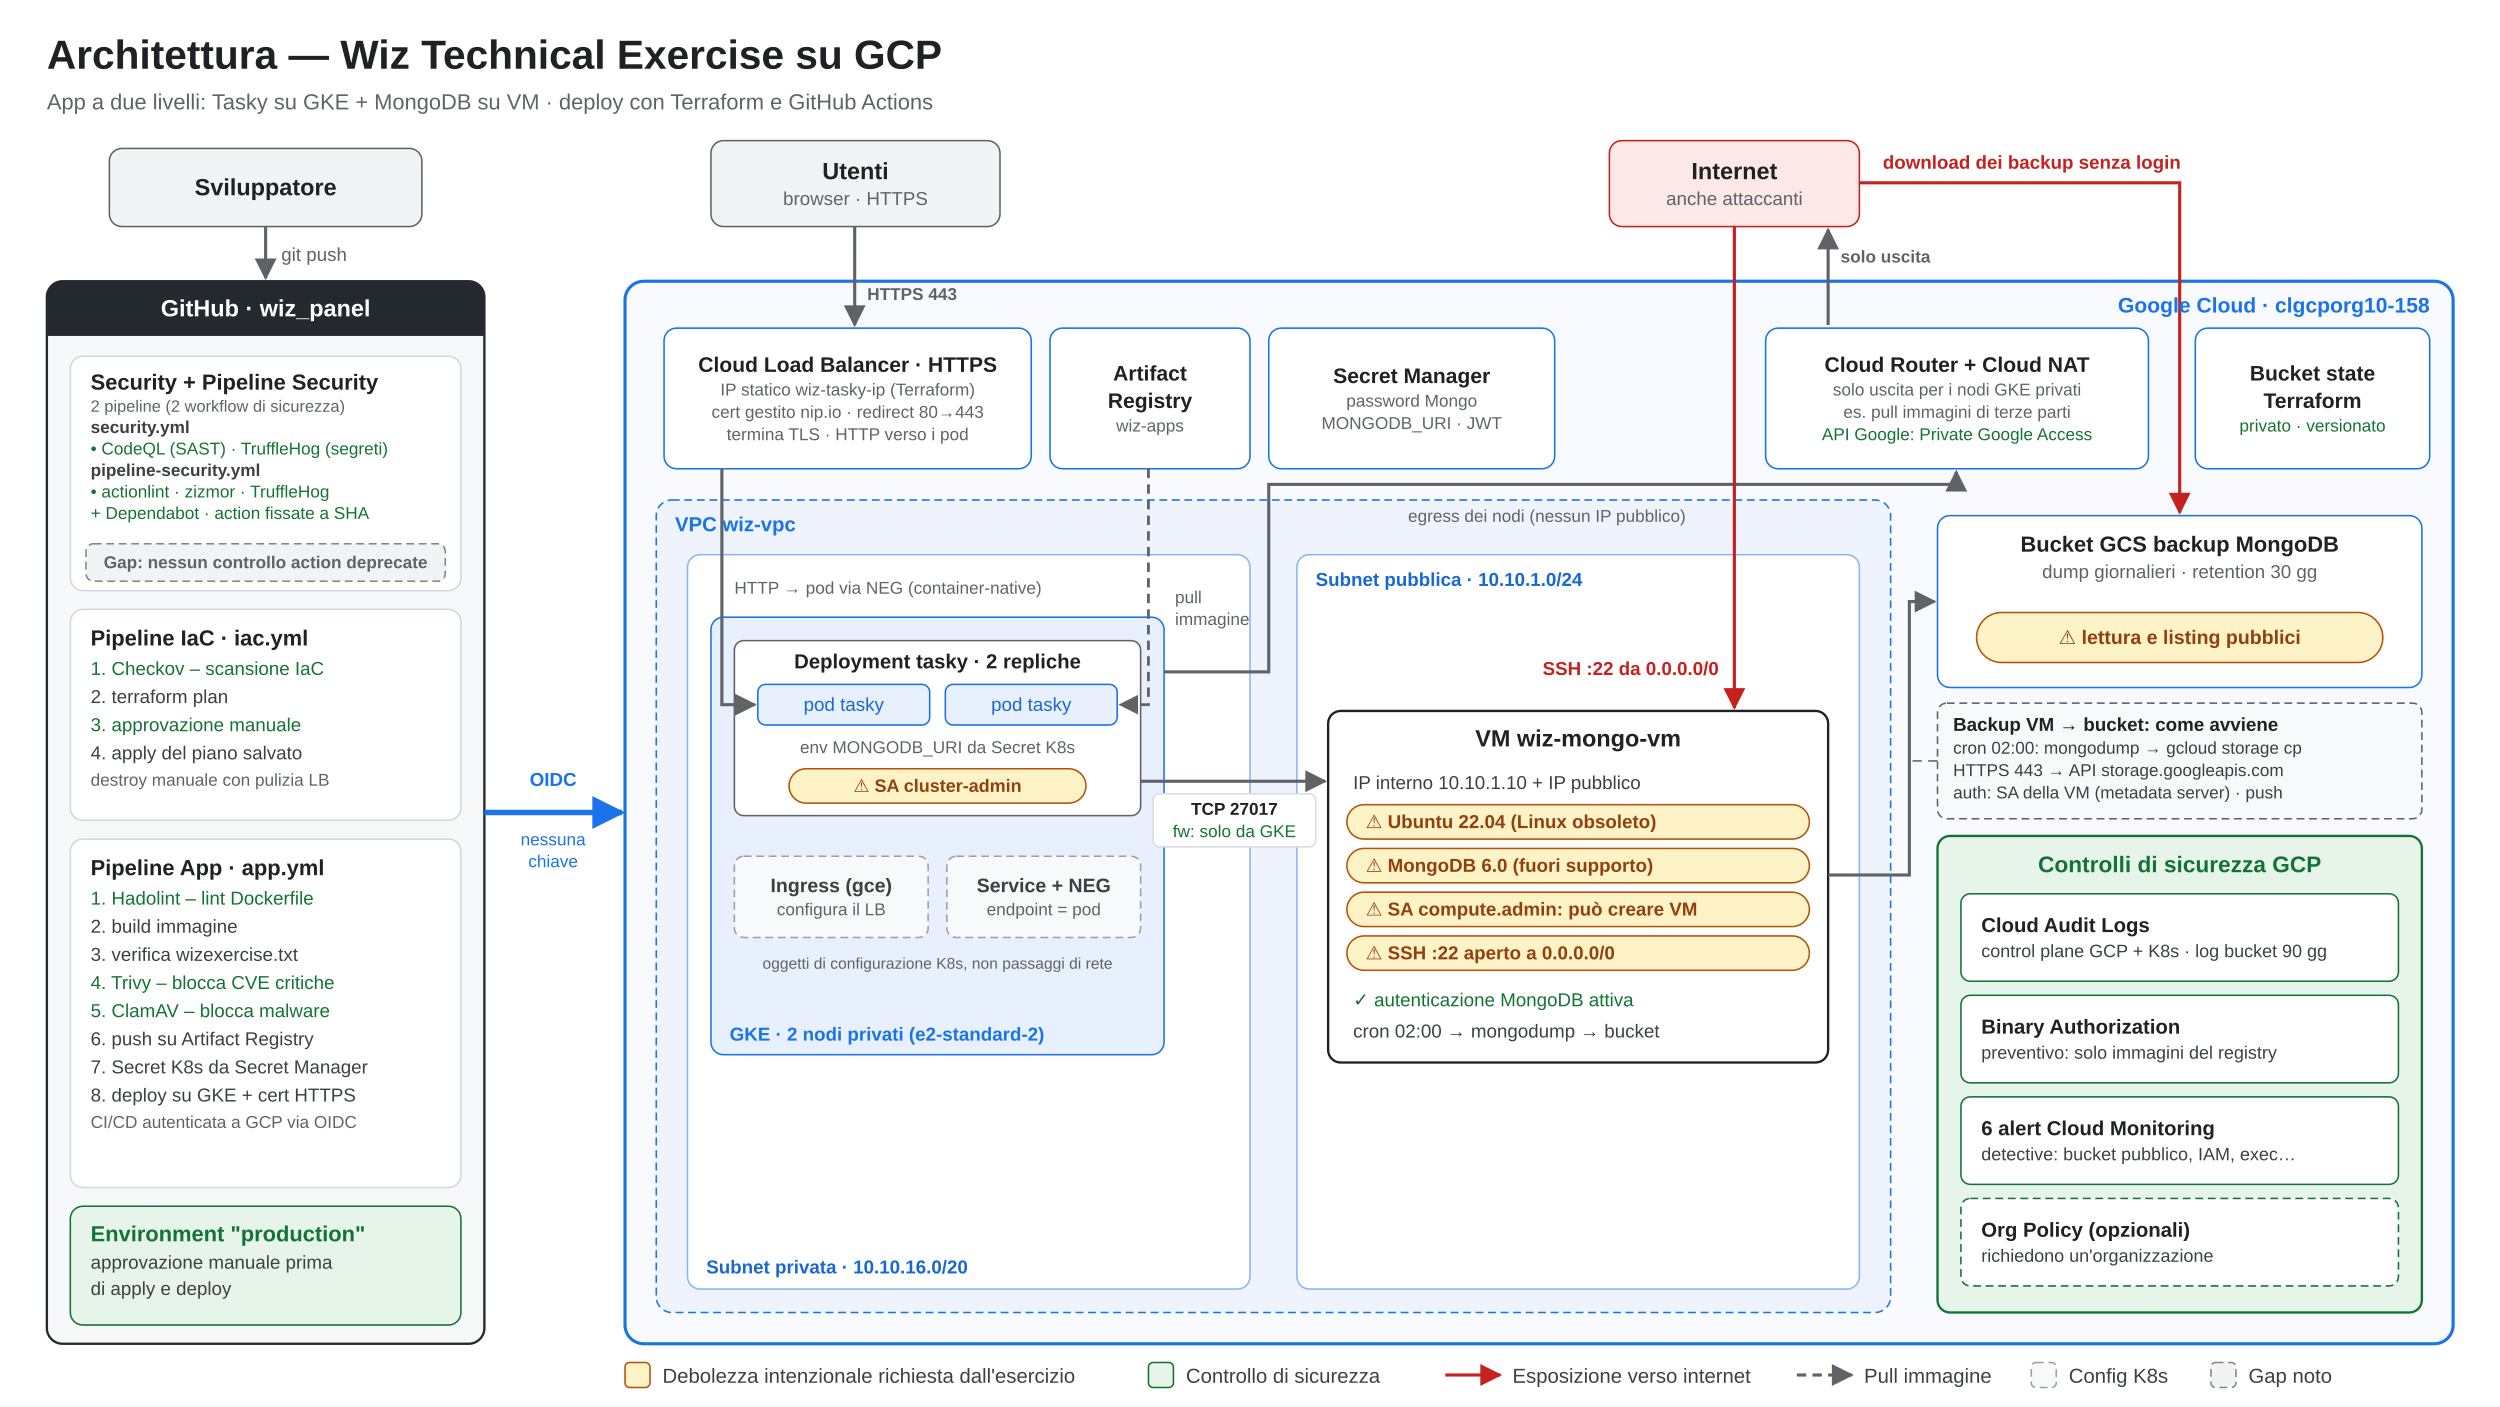
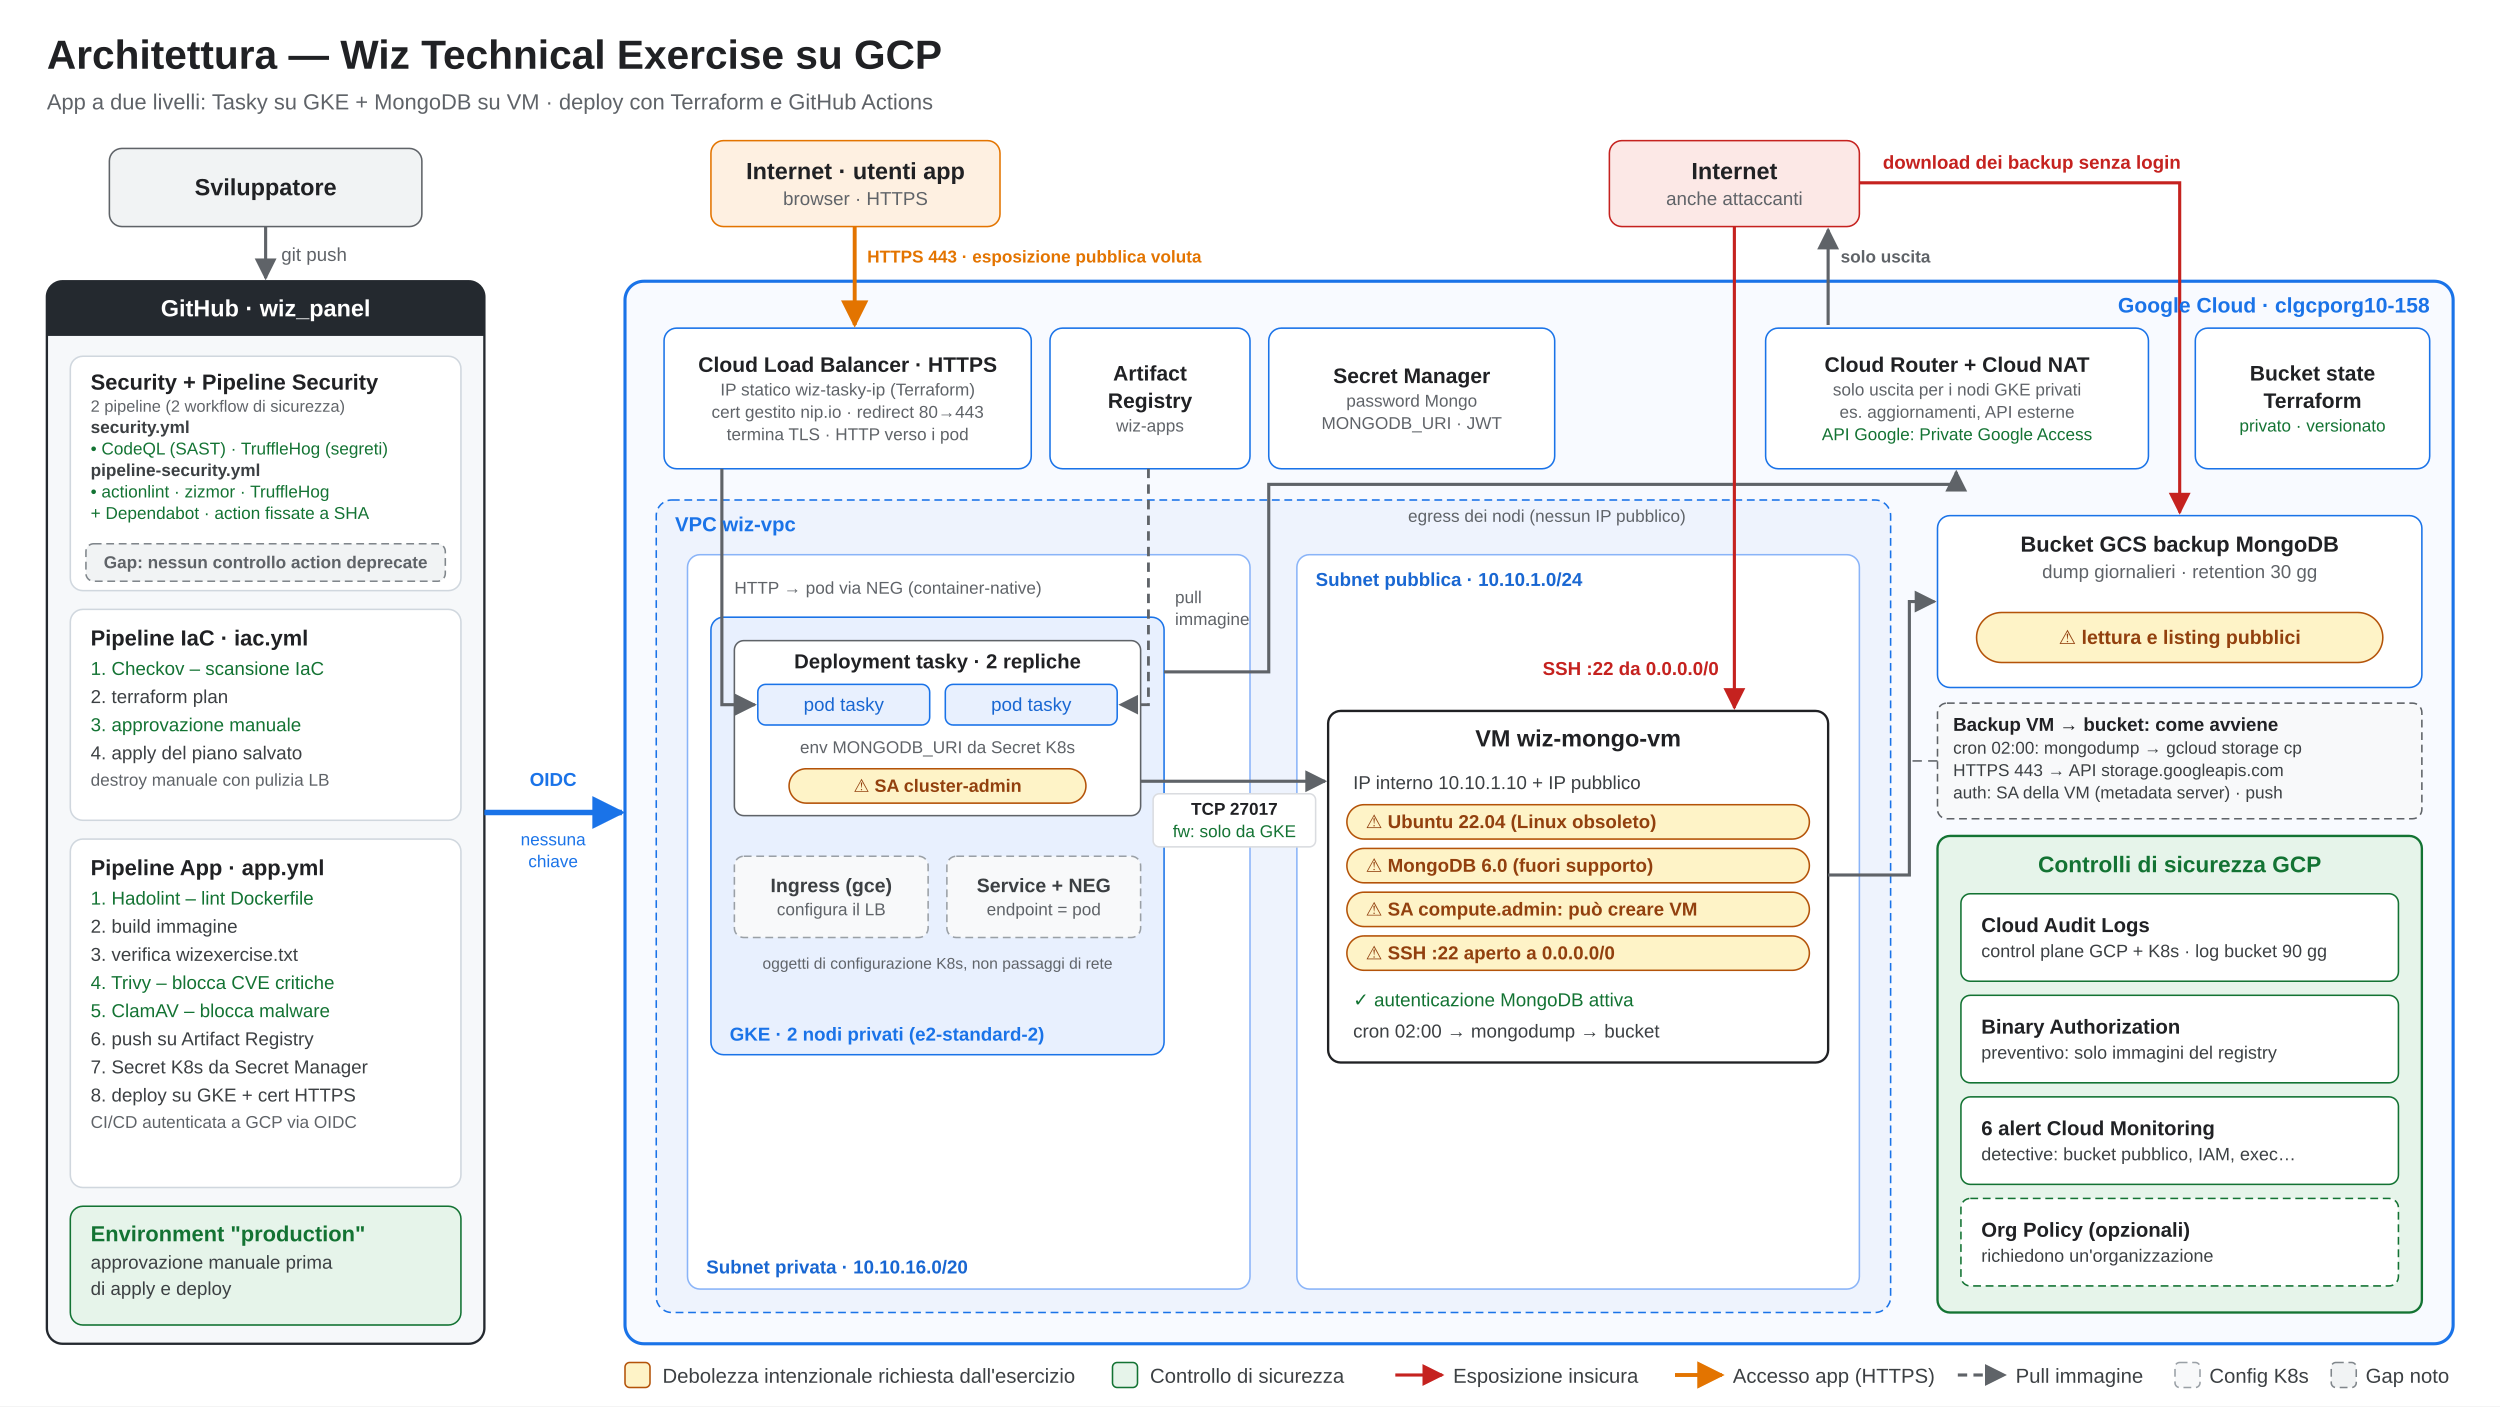
<svg xmlns="http://www.w3.org/2000/svg" viewBox="0 0 1600 900" width="1600" height="900" font-family="Segoe UI, Arial, sans-serif">
  <defs>
    <marker id="arr" viewBox="0 0 10 10" refX="9" refY="5" markerWidth="7" markerHeight="7" orient="auto-start-reverse">
      <path d="M0,0 L10,5 L0,10 z" fill="#5F6368" />
    </marker>
    <marker id="arrRed" viewBox="0 0 10 10" refX="9" refY="5" markerWidth="7" markerHeight="7" orient="auto-start-reverse">
      <path d="M0,0 L10,5 L0,10 z" fill="#C5221F" />
    </marker>
    <marker id="arrBlue" viewBox="0 0 10 10" refX="9" refY="5" markerWidth="6" markerHeight="6" orient="auto-start-reverse">
      <path d="M0,0 L10,5 L0,10 z" fill="#1A73E8" />
    </marker>
+     <marker id="arrOrg" viewBox="0 0 10 10" refX="9" refY="5" markerWidth="7" markerHeight="7" orient="auto-start-reverse">
+       <path d="M0,0 L10,5 L0,10 z" fill="#E37400" />
+     </marker>
  </defs>
  <rect x="0" y="0" width="1600" height="900" fill="#FFFFFF" />
  <rect x="70" y="95" width="200" height="50" rx="8" fill="#F1F3F4" stroke="#5F6368" stroke-width="1" />
  <text x="170" y="124.95" font-size="15" font-weight="700" fill="#202124" text-anchor="middle">Sviluppatore</text>
-   <rect x="455" y="90" width="185" height="55" rx="8" fill="#F1F3F4" stroke="#5F6368" stroke-width="1" />
-   <text x="547.5" y="114.65" font-size="15" font-weight="700" fill="#202124" text-anchor="middle">Utenti</text>
+   <rect x="455" y="90" width="185" height="55" rx="8" fill="#FEF0E1" stroke="#E37400" stroke-width="1" />
+   <text x="547.5" y="114.65" font-size="15" font-weight="700" fill="#202124" text-anchor="middle">Internet · utenti app</text>
  <text x="547.5" y="131.21" font-size="12" fill="#5F6368" text-anchor="middle">browser · HTTPS</text>
  <rect x="1030" y="90" width="160" height="55" rx="8" fill="#FCE8E6" stroke="#C5221F" stroke-width="1" />
  <text x="1110" y="114.65" font-size="15" font-weight="700" fill="#202124" text-anchor="middle">Internet</text>
  <text x="1110" y="131.21" font-size="12" fill="#5F6368" text-anchor="middle">anche attaccanti</text>
  <rect x="30" y="180" width="280" height="680" rx="10" fill="#F6F8FA" stroke="#24292F" stroke-width="1.5" />
  <path d="M40,180 H300 A10,10 0 0 1 310,190 V215 H30 V190 A10,10 0 0 1 40,180 Z" fill="#24292F" />
  <text x="170" y="202.45" font-size="15" font-weight="700" fill="#FFFFFF" text-anchor="middle">GitHub · wiz_panel</text>
  <rect x="45" y="228" width="250" height="150" rx="8" fill="#FFFFFF" stroke="#D0D7DE" stroke-width="1" />
  <text x="58" y="249.37" font-size="14" font-weight="700" fill="#202124">Security + Pipeline Security</text>
  <text x="58" y="263.53" font-size="10.5" fill="#5F6368">2 pipeline (2 workflow di sicurezza)</text>
  <text x="58" y="277.13" font-size="11" font-weight="700" fill="#3C4043">security.yml</text>
  <text x="58" y="290.88" font-size="11" fill="#137333">• CodeQL (SAST) · TruffleHog (segreti)</text>
  <text x="58" y="304.63" font-size="11" font-weight="700" fill="#3C4043">pipeline-security.yml</text>
  <text x="58" y="318.38" font-size="11" fill="#137333">• actionlint · zizmor · TruffleHog</text>
  <text x="58" y="332.13" font-size="11" fill="#137333">+ Dependabot · action fissate a SHA</text>
  <rect x="55" y="348" width="230" height="24" rx="5" fill="#F1F3F4" stroke="#80868B" stroke-width="1" stroke-dasharray="5 3" />
  <text x="170" y="363.63" font-size="11" font-weight="700" fill="#5F6368" text-anchor="middle">Gap: nessun controllo action deprecate</text>
  <rect x="45" y="390" width="250" height="135" rx="8" fill="#FFFFFF" stroke="#D0D7DE" stroke-width="1" />
  <text x="58" y="413.12" font-size="14" font-weight="700" fill="#202124">Pipeline IaC · iac.yml</text>
  <text x="58" y="431.96" font-size="12" fill="#137333">1. Checkov – scansione IaC</text>
  <text x="58" y="449.96" font-size="12" fill="#3C4043">2. terraform plan</text>
  <text x="58" y="467.96" font-size="12" fill="#137333">3. approvazione manuale</text>
  <text x="58" y="485.96" font-size="12" fill="#3C4043">4. apply del piano salvato</text>
  <text x="58" y="502.88" font-size="11" fill="#5F6368">destroy manuale con pulizia LB</text>
  <rect x="45" y="537" width="250" height="223" rx="8" fill="#FFFFFF" stroke="#D0D7DE" stroke-width="1" />
  <text x="58" y="560.12" font-size="14" font-weight="700" fill="#202124">Pipeline App · app.yml</text>
  <text x="58" y="578.96" font-size="12" fill="#137333">1. Hadolint – lint Dockerfile</text>
  <text x="58" y="596.96" font-size="12" fill="#3C4043">2. build immagine</text>
  <text x="58" y="614.96" font-size="12" fill="#3C4043">3. verifica wizexercise.txt</text>
  <text x="58" y="632.96" font-size="12" fill="#137333">4. Trivy – blocca CVE critiche</text>
  <text x="58" y="650.96" font-size="12" fill="#137333">5. ClamAV – blocca malware</text>
  <text x="58" y="668.96" font-size="12" fill="#3C4043">6. push su Artifact Registry</text>
  <text x="58" y="686.96" font-size="12" fill="#3C4043">7. Secret K8s da Secret Manager</text>
  <text x="58" y="704.96" font-size="12" fill="#3C4043">8. deploy su GKE + cert HTTPS</text>
  <text x="58" y="721.88" font-size="11" fill="#5F6368">CI/CD autenticata a GCP via OIDC</text>
  <rect x="45" y="772" width="250" height="76" rx="8" fill="#E6F4EA" stroke="#137333" stroke-width="1" />
  <text x="58" y="794.42" font-size="14" font-weight="700" fill="#137333">Environment "production"</text>
  <text x="58" y="811.96" font-size="12" fill="#3C4043">approvazione manuale prima</text>
  <text x="58" y="828.76" font-size="12" fill="#3C4043">di apply e deploy</text>
  <rect x="400" y="180" width="1170" height="680" rx="12" fill="#F8FAFF" stroke="#1A73E8" stroke-width="2" />
  <rect x="425" y="210" width="235" height="90" rx="8" fill="#FFFFFF" stroke="#1A73E8" stroke-width="1" />
  <text x="542.5" y="238.01" font-size="13.5" font-weight="700" fill="#202124" text-anchor="middle">Cloud Load Balancer · HTTPS</text>
  <text x="542.5" y="253.11" font-size="11" fill="#5F6368" text-anchor="middle">IP statico wiz-tasky-ip (Terraform)</text>
  <text x="542.5" y="267.41" font-size="11" fill="#5F6368" text-anchor="middle">cert gestito nip.io · redirect 80→443</text>
  <text x="542.5" y="281.71" font-size="11" fill="#5F6368" text-anchor="middle">termina TLS · HTTP verso i pod</text>
  <rect x="672" y="210" width="128" height="90" rx="8" fill="#FFFFFF" stroke="#1A73E8" stroke-width="1" />
  <text x="736" y="243.53" font-size="13.5" font-weight="700" fill="#202124" text-anchor="middle">Artifact</text>
  <text x="736" y="261.08" font-size="13.5" font-weight="700" fill="#202124" text-anchor="middle">Registry</text>
  <text x="736" y="276.18" font-size="11" fill="#5F6368" text-anchor="middle">wiz-apps</text>
  <rect x="812" y="210" width="183" height="90" rx="8" fill="#FFFFFF" stroke="#1A73E8" stroke-width="1" />
  <text x="903.5" y="245.16" font-size="13.5" font-weight="700" fill="#202124" text-anchor="middle">Secret Manager</text>
  <text x="903.5" y="260.26" font-size="11" fill="#5F6368" text-anchor="middle">password Mongo</text>
  <text x="903.5" y="274.56" font-size="11" fill="#5F6368" text-anchor="middle">MONGODB_URI · JWT</text>
  <rect x="1130" y="210" width="245" height="90" rx="8" fill="#FFFFFF" stroke="#1A73E8" stroke-width="1" />
  <text x="1252.5" y="238.01" font-size="13.5" font-weight="700" fill="#202124" text-anchor="middle">Cloud Router + Cloud NAT</text>
  <text x="1252.5" y="253.11" font-size="11" fill="#5F6368" text-anchor="middle">solo uscita per i nodi GKE privati</text>
-   <text x="1252.5" y="267.41" font-size="11" fill="#5F6368" text-anchor="middle">es. pull immagini di terze parti</text>
+   <text x="1252.5" y="267.41" font-size="11" fill="#5F6368" text-anchor="middle">es. aggiornamenti, API esterne</text>
  <text x="1252.5" y="281.71" font-size="11" fill="#137333" text-anchor="middle">API Google: Private Google Access</text>
  <rect x="1405" y="210" width="150" height="90" rx="8" fill="#FFFFFF" stroke="#1A73E8" stroke-width="1" />
  <text x="1480" y="243.53" font-size="13.5" font-weight="700" fill="#202124" text-anchor="middle">Bucket state</text>
  <text x="1480" y="261.08" font-size="13.5" font-weight="700" fill="#202124" text-anchor="middle">Terraform</text>
  <text x="1480" y="276.18" font-size="11" fill="#137333" text-anchor="middle">privato · versionato</text>
  <rect x="420" y="320" width="790" height="520" rx="10" fill="#EEF3FD" stroke="#1A73E8" stroke-width="1" stroke-dasharray="5 3" />
  <rect x="440" y="355" width="360" height="470" rx="8" fill="#FFFFFF" stroke="#8AB4F8" stroke-width="1" />
  <rect x="455" y="395" width="290" height="280" rx="8" fill="#E8F0FE" stroke="#1A73E8" stroke-width="1" />
  <rect x="470" y="410" width="260" height="112" rx="6" fill="#FFFFFF" stroke="#5F6368" stroke-width="1" />
  <text x="600" y="427.74" font-size="13" font-weight="700" fill="#202124" text-anchor="middle">Deployment tasky · 2 repliche</text>
  <rect x="485" y="438" width="110" height="26" rx="5" fill="#E8F0FE" stroke="#1A73E8" stroke-width="1" />
  <text x="540" y="454.96" font-size="12" fill="#1967D2" text-anchor="middle">pod tasky</text>
  <rect x="605" y="438" width="110" height="26" rx="5" fill="#E8F0FE" stroke="#1A73E8" stroke-width="1" />
  <text x="660" y="454.96" font-size="12" fill="#1967D2" text-anchor="middle">pod tasky</text>
  <rect x="505" y="492" width="190" height="22" rx="11" fill="#FEF3C7" stroke="#B45309" stroke-width="1" />
  <text x="600" y="506.8" font-size="11.5" font-weight="700" fill="#92400E" text-anchor="middle">⚠ SA cluster-admin</text>
  <rect x="470" y="548" width="124" height="52" rx="6" fill="#F8F9FA" stroke="#9AA0A6" stroke-width="1" stroke-dasharray="5 3" />
  <text x="532" y="570.98" font-size="12.5" font-weight="700" fill="#3C4043" text-anchor="middle">Ingress (gce)</text>
  <text x="532" y="585.76" font-size="11" fill="#5F6368" text-anchor="middle">configura il LB</text>
  <rect x="606" y="548" width="124" height="52" rx="6" fill="#F8F9FA" stroke="#9AA0A6" stroke-width="1" stroke-dasharray="5 3" />
  <text x="668" y="570.98" font-size="12.5" font-weight="700" fill="#3C4043" text-anchor="middle">Service + NEG</text>
  <text x="668" y="585.76" font-size="11" fill="#5F6368" text-anchor="middle">endpoint = pod</text>
  <rect x="830" y="355" width="360" height="470" rx="8" fill="#FFFFFF" stroke="#8AB4F8" stroke-width="1" />
  <rect x="850" y="455" width="320" height="225" rx="8" fill="#FFFFFF" stroke="#202124" stroke-width="1.5" />
  <text x="1010" y="477.7" font-size="15" font-weight="700" fill="#202124" text-anchor="middle">VM wiz-mongo-vm</text>
  <rect x="862" y="515" width="296" height="22" rx="11" fill="#FEF3C7" stroke="#B45309" stroke-width="1" />
  <text x="874" y="529.96" font-size="12" font-weight="700" fill="#92400E">⚠ Ubuntu 22.04 (Linux obsoleto)</text>
  <rect x="862" y="543" width="296" height="22" rx="11" fill="#FEF3C7" stroke="#B45309" stroke-width="1" />
  <text x="874" y="557.96" font-size="12" font-weight="700" fill="#92400E">⚠ MongoDB 6.0 (fuori supporto)</text>
  <rect x="862" y="571" width="296" height="22" rx="11" fill="#FEF3C7" stroke="#B45309" stroke-width="1" />
  <text x="874" y="585.96" font-size="12" font-weight="700" fill="#92400E">⚠ SA compute.admin: può creare VM</text>
  <rect x="862" y="599" width="296" height="22" rx="11" fill="#FEF3C7" stroke="#B45309" stroke-width="1" />
  <text x="874" y="613.96" font-size="12" font-weight="700" fill="#92400E">⚠ SSH :22 aperto a 0.0.0.0/0</text>
  <rect x="1240" y="330" width="310" height="110" rx="8" fill="#FFFFFF" stroke="#1A73E8" stroke-width="1" />
  <text x="1395" y="353.07" font-size="14" font-weight="700" fill="#202124" text-anchor="middle">Bucket GCS backup MongoDB</text>
  <text x="1395" y="369.96" font-size="12" fill="#5F6368" text-anchor="middle">dump giornalieri · retention 30 gg</text>
  <rect x="1265" y="392" width="260" height="32" rx="16" fill="#FEF3C7" stroke="#B45309" stroke-width="1" />
  <text x="1395" y="412.13" font-size="12.5" font-weight="700" fill="#92400E" text-anchor="middle">⚠ lettura e listing pubblici</text>
  <rect x="1240" y="450" width="310" height="74" rx="6" fill="#F8F9FA" stroke="#5F6368" stroke-width="1" stroke-dasharray="5 3" />
  <text x="1250" y="467.76" font-size="12" font-weight="700" fill="#202124">Backup VM → bucket: come avviene</text>
  <text x="1250" y="482.38" font-size="11" fill="#3C4043">cron 02:00: mongodump → gcloud storage cp</text>
  <text x="1250" y="496.68" font-size="11" fill="#3C4043">HTTPS 443 → API storage.googleapis.com</text>
  <text x="1250" y="510.98" font-size="11" fill="#3C4043">auth: SA della VM (metadata server) · push</text>
  <rect x="1240" y="535" width="310" height="305" rx="8" fill="#E6F4EA" stroke="#137333" stroke-width="1.5" />
  <text x="1395" y="558.21" font-size="14.5" font-weight="700" fill="#137333" text-anchor="middle">Controlli di sicurezza GCP</text>
  <rect x="1255" y="572" width="280" height="56" rx="6" fill="#FFFFFF" stroke="#137333" stroke-width="1" />
  <text x="1268" y="596.53" font-size="13" font-weight="700" fill="#202124">Cloud Audit Logs</text>
  <text x="1268" y="612.57" font-size="11.5" fill="#3C4043">control plane GCP + K8s · log bucket 90 gg</text>
  <rect x="1255" y="637" width="280" height="56" rx="6" fill="#FFFFFF" stroke="#137333" stroke-width="1" />
  <text x="1268" y="661.53" font-size="13" font-weight="700" fill="#202124">Binary Authorization</text>
  <text x="1268" y="677.57" font-size="11.5" fill="#3C4043">preventivo: solo immagini del registry</text>
  <rect x="1255" y="702" width="280" height="56" rx="6" fill="#FFFFFF" stroke="#137333" stroke-width="1" />
  <text x="1268" y="726.53" font-size="13" font-weight="700" fill="#202124">6 alert Cloud Monitoring</text>
  <text x="1268" y="742.57" font-size="11.5" fill="#3C4043">detective: bucket pubblico, IAM, exec…</text>
  <rect x="1255" y="767" width="280" height="56" rx="6" fill="#FFFFFF" stroke="#137333" stroke-width="1" stroke-dasharray="5 3" />
  <text x="1268" y="791.53" font-size="13" font-weight="700" fill="#202124">Org Policy (opzionali)</text>
  <text x="1268" y="807.57" font-size="11.5" fill="#3C4043">richiedono un'organizzazione</text>
  <rect x="400" y="872" width="16" height="16" rx="3" fill="#FEF3C7" stroke="#B45309" stroke-width="1" />
-   <rect x="735" y="872" width="16" height="16" rx="3" fill="#E6F4EA" stroke="#137333" stroke-width="1" />
-   <rect x="1300" y="872" width="16" height="16" rx="3" fill="#F8F9FA" stroke="#9AA0A6" stroke-width="1" stroke-dasharray="5 3" />
-   <rect x="1415" y="872" width="16" height="16" rx="3" fill="#F1F3F4" stroke="#80868B" stroke-width="1" stroke-dasharray="5 3" />
+   <rect x="712" y="872" width="16" height="16" rx="3" fill="#E6F4EA" stroke="#137333" stroke-width="1" />
+   <rect x="1392" y="872" width="16" height="16" rx="3" fill="#F8F9FA" stroke="#9AA0A6" stroke-width="1" stroke-dasharray="5 3" />
+   <rect x="1492" y="872" width="16" height="16" rx="3" fill="#F1F3F4" stroke="#80868B" stroke-width="1" stroke-dasharray="5 3" />
  <line x1="170" y1="145" x2="170" y2="178" stroke="#5F6368" stroke-width="2" marker-end="url(#arr)" />
  <line x1="310" y1="520" x2="398" y2="520" stroke="#1A73E8" stroke-width="3.5" marker-end="url(#arrBlue)" />
-   <line x1="547" y1="145" x2="547" y2="208" stroke="#5F6368" stroke-width="2" marker-end="url(#arr)" />
+   <line x1="547" y1="145" x2="547" y2="208" stroke="#E37400" stroke-width="2.5" marker-end="url(#arrOrg)" />
  <path d="M462,300 L462,451 L483,451" fill="none" stroke="#5F6368" stroke-width="2" marker-end="url(#arr)" />
  <path d="M735,300 L735,451 L717,451" fill="none" stroke="#5F6368" stroke-width="1.8" stroke-dasharray="6 4" marker-end="url(#arr)" />
  <line x1="730" y1="500" x2="848" y2="500" stroke="#5F6368" stroke-width="2" marker-end="url(#arr)" />
  <path d="M745,430 L812,430 L812,310 L1252,310 L1252,302" fill="none" stroke="#5F6368" stroke-width="2" marker-end="url(#arr)" />
  <line x1="1170" y1="208" x2="1170" y2="147" stroke="#5F6368" stroke-width="2" marker-end="url(#arr)" />
  <line x1="1110" y1="145" x2="1110" y2="453" stroke="#C5221F" stroke-width="2" marker-end="url(#arrRed)" />
  <path d="M1190,117 L1395,117 L1395,328" fill="none" stroke="#C5221F" stroke-width="2" marker-end="url(#arrRed)" />
  <path d="M1170,560 L1222,560 L1222,385 L1238,385" fill="none" stroke="#5F6368" stroke-width="2" marker-end="url(#arr)" />
  <line x1="1224" y1="487" x2="1240" y2="487" stroke="#5F6368" stroke-width="1" stroke-dasharray="6 4" />
-   <line x1="925" y1="880" x2="960" y2="880" stroke="#C5221F" stroke-width="2" marker-end="url(#arrRed)" />
-   <line x1="1150" y1="880" x2="1185" y2="880" stroke="#5F6368" stroke-width="2" stroke-dasharray="6 4" marker-end="url(#arr)" />
+   <line x1="893" y1="880" x2="923" y2="880" stroke="#C5221F" stroke-width="2" marker-end="url(#arrRed)" />
+   <line x1="1072" y1="880" x2="1102" y2="880" stroke="#E37400" stroke-width="2.5" marker-end="url(#arrOrg)" />
+   <line x1="1253" y1="880" x2="1283" y2="880" stroke="#5F6368" stroke-width="2" stroke-dasharray="6 4" marker-end="url(#arr)" />
  <rect x="738" y="508" width="104" height="34" rx="4" fill="#FFFFFF" stroke="#DADCE0" stroke-width="1" />
  <text x="790" y="521.48" font-size="11" font-weight="700" fill="#202124" text-anchor="middle">TCP 27017</text>
  <text x="790" y="535.78" font-size="11" fill="#137333" text-anchor="middle">fw: solo da GKE</text>
  <text x="30" y="44" font-size="26" font-weight="700" fill="#202124">Architettura — Wiz Technical Exercise su GCP</text>
  <text x="30" y="70" font-size="14" fill="#5F6368">App a due livelli: Tasky su GKE + MongoDB su VM · deploy con Terraform e GitHub Actions</text>
  <text x="1555" y="200" font-size="13.5" font-weight="700" fill="#1A73E8" text-anchor="end">Google Cloud · clgcporg10-158</text>
  <text x="432" y="340" font-size="13" font-weight="700" fill="#1A73E8">VPC wiz-vpc</text>
  <text x="452" y="815" font-size="12" font-weight="700" fill="#1967D2">Subnet privata · 10.10.16.0/20</text>
  <text x="470" y="380" font-size="11" fill="#5F6368">HTTP → pod via NEG (container-native)</text>
  <text x="467" y="666" font-size="12" font-weight="700" fill="#1A73E8">GKE · 2 nodi privati (e2-standard-2)</text>
  <text x="600" y="482" font-size="11" fill="#5F6368" text-anchor="middle">env MONGODB_URI da Secret K8s</text>
  <text x="600" y="620" font-size="10" fill="#5F6368" text-anchor="middle">oggetti di configurazione K8s, non passaggi di rete</text>
  <text x="842" y="375" font-size="12" font-weight="700" fill="#1967D2">Subnet pubblica · 10.10.1.0/24</text>
  <text x="866" y="505" font-size="12" fill="#3C4043">IP interno 10.10.1.10 + IP pubblico</text>
  <text x="866" y="644" font-size="12" fill="#137333">✓ autenticazione MongoDB attiva</text>
  <text x="866" y="664" font-size="12" fill="#3C4043">cron 02:00 → mongodump → bucket</text>
  <text x="180" y="167" font-size="12" fill="#5F6368">git push</text>
  <text x="354" y="503" font-size="12" font-weight="700" fill="#1A73E8" text-anchor="middle">OIDC</text>
  <text x="354" y="541" font-size="11" fill="#1A73E8" text-anchor="middle">nessuna</text>
  <text x="354" y="555" font-size="11" fill="#1A73E8" text-anchor="middle">chiave</text>
-   <text x="555" y="192" font-size="11" font-weight="700" fill="#5F6368">HTTPS 443</text>
+   <text x="555" y="168" font-size="11" font-weight="700" fill="#E37400">HTTPS 443 · esposizione pubblica voluta</text>
  <text x="752" y="386" font-size="11" fill="#5F6368">pull</text>
  <text x="752" y="400" font-size="11" fill="#5F6368">immagine</text>
  <text x="990" y="334" font-size="11" fill="#5F6368" text-anchor="middle">egress dei nodi (nessun IP pubblico)</text>
  <text x="1178" y="168" font-size="11" font-weight="700" fill="#5F6368">solo uscita</text>
  <text x="1100" y="432" font-size="12" font-weight="700" fill="#C5221F" text-anchor="end">SSH :22 da 0.0.0.0/0</text>
  <text x="1205" y="108" font-size="12" font-weight="700" fill="#C5221F">download dei backup senza login</text>
  <text x="424" y="885" font-size="13" fill="#3C4043">Debolezza intenzionale richiesta dall'esercizio</text>
-   <text x="759" y="885" font-size="13" fill="#3C4043">Controllo di sicurezza</text>
-   <text x="968" y="885" font-size="13" fill="#3C4043">Esposizione verso internet</text>
-   <text x="1193" y="885" font-size="13" fill="#3C4043">Pull immagine</text>
-   <text x="1324" y="885" font-size="13" fill="#3C4043">Config K8s</text>
-   <text x="1439" y="885" font-size="13" fill="#3C4043">Gap noto</text>
+   <text x="736" y="885" font-size="13" fill="#3C4043">Controllo di sicurezza</text>
+   <text x="930" y="885" font-size="13" fill="#3C4043">Esposizione insicura</text>
+   <text x="1109" y="885" font-size="13" fill="#3C4043">Accesso app (HTTPS)</text>
+   <text x="1290" y="885" font-size="13" fill="#3C4043">Pull immagine</text>
+   <text x="1414" y="885" font-size="13" fill="#3C4043">Config K8s</text>
+   <text x="1514" y="885" font-size="13" fill="#3C4043">Gap noto</text>
</svg>
